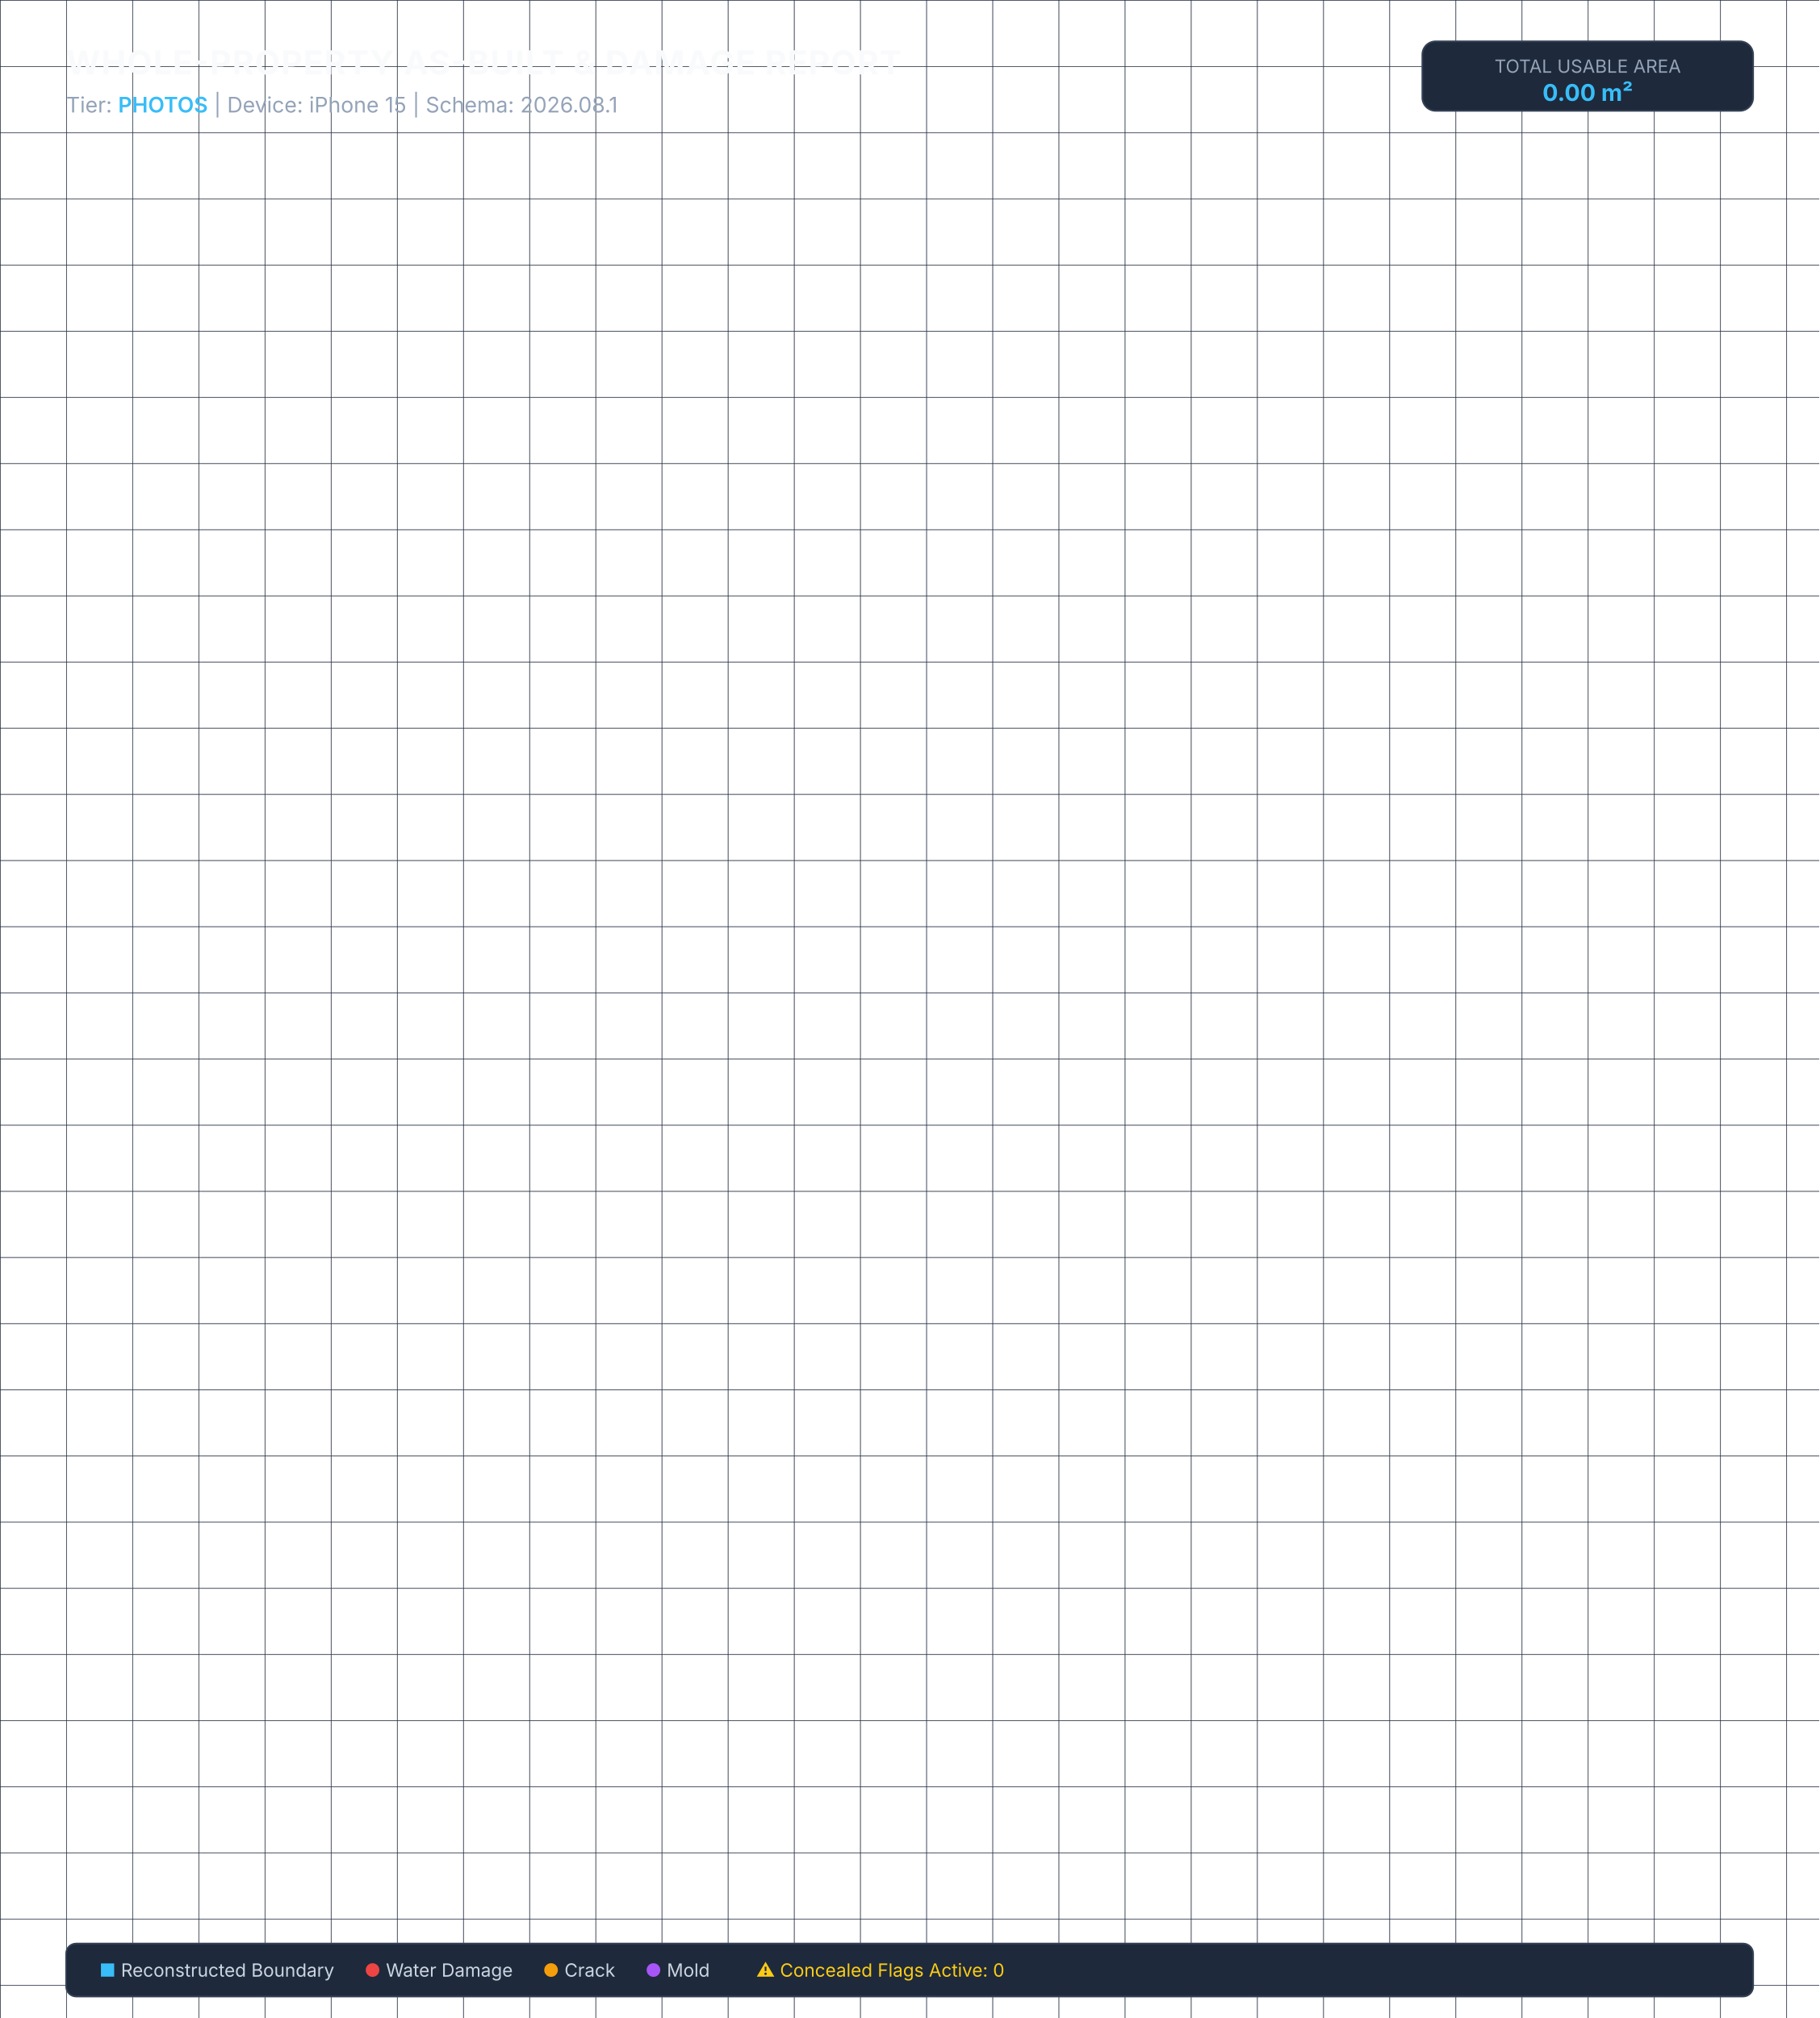
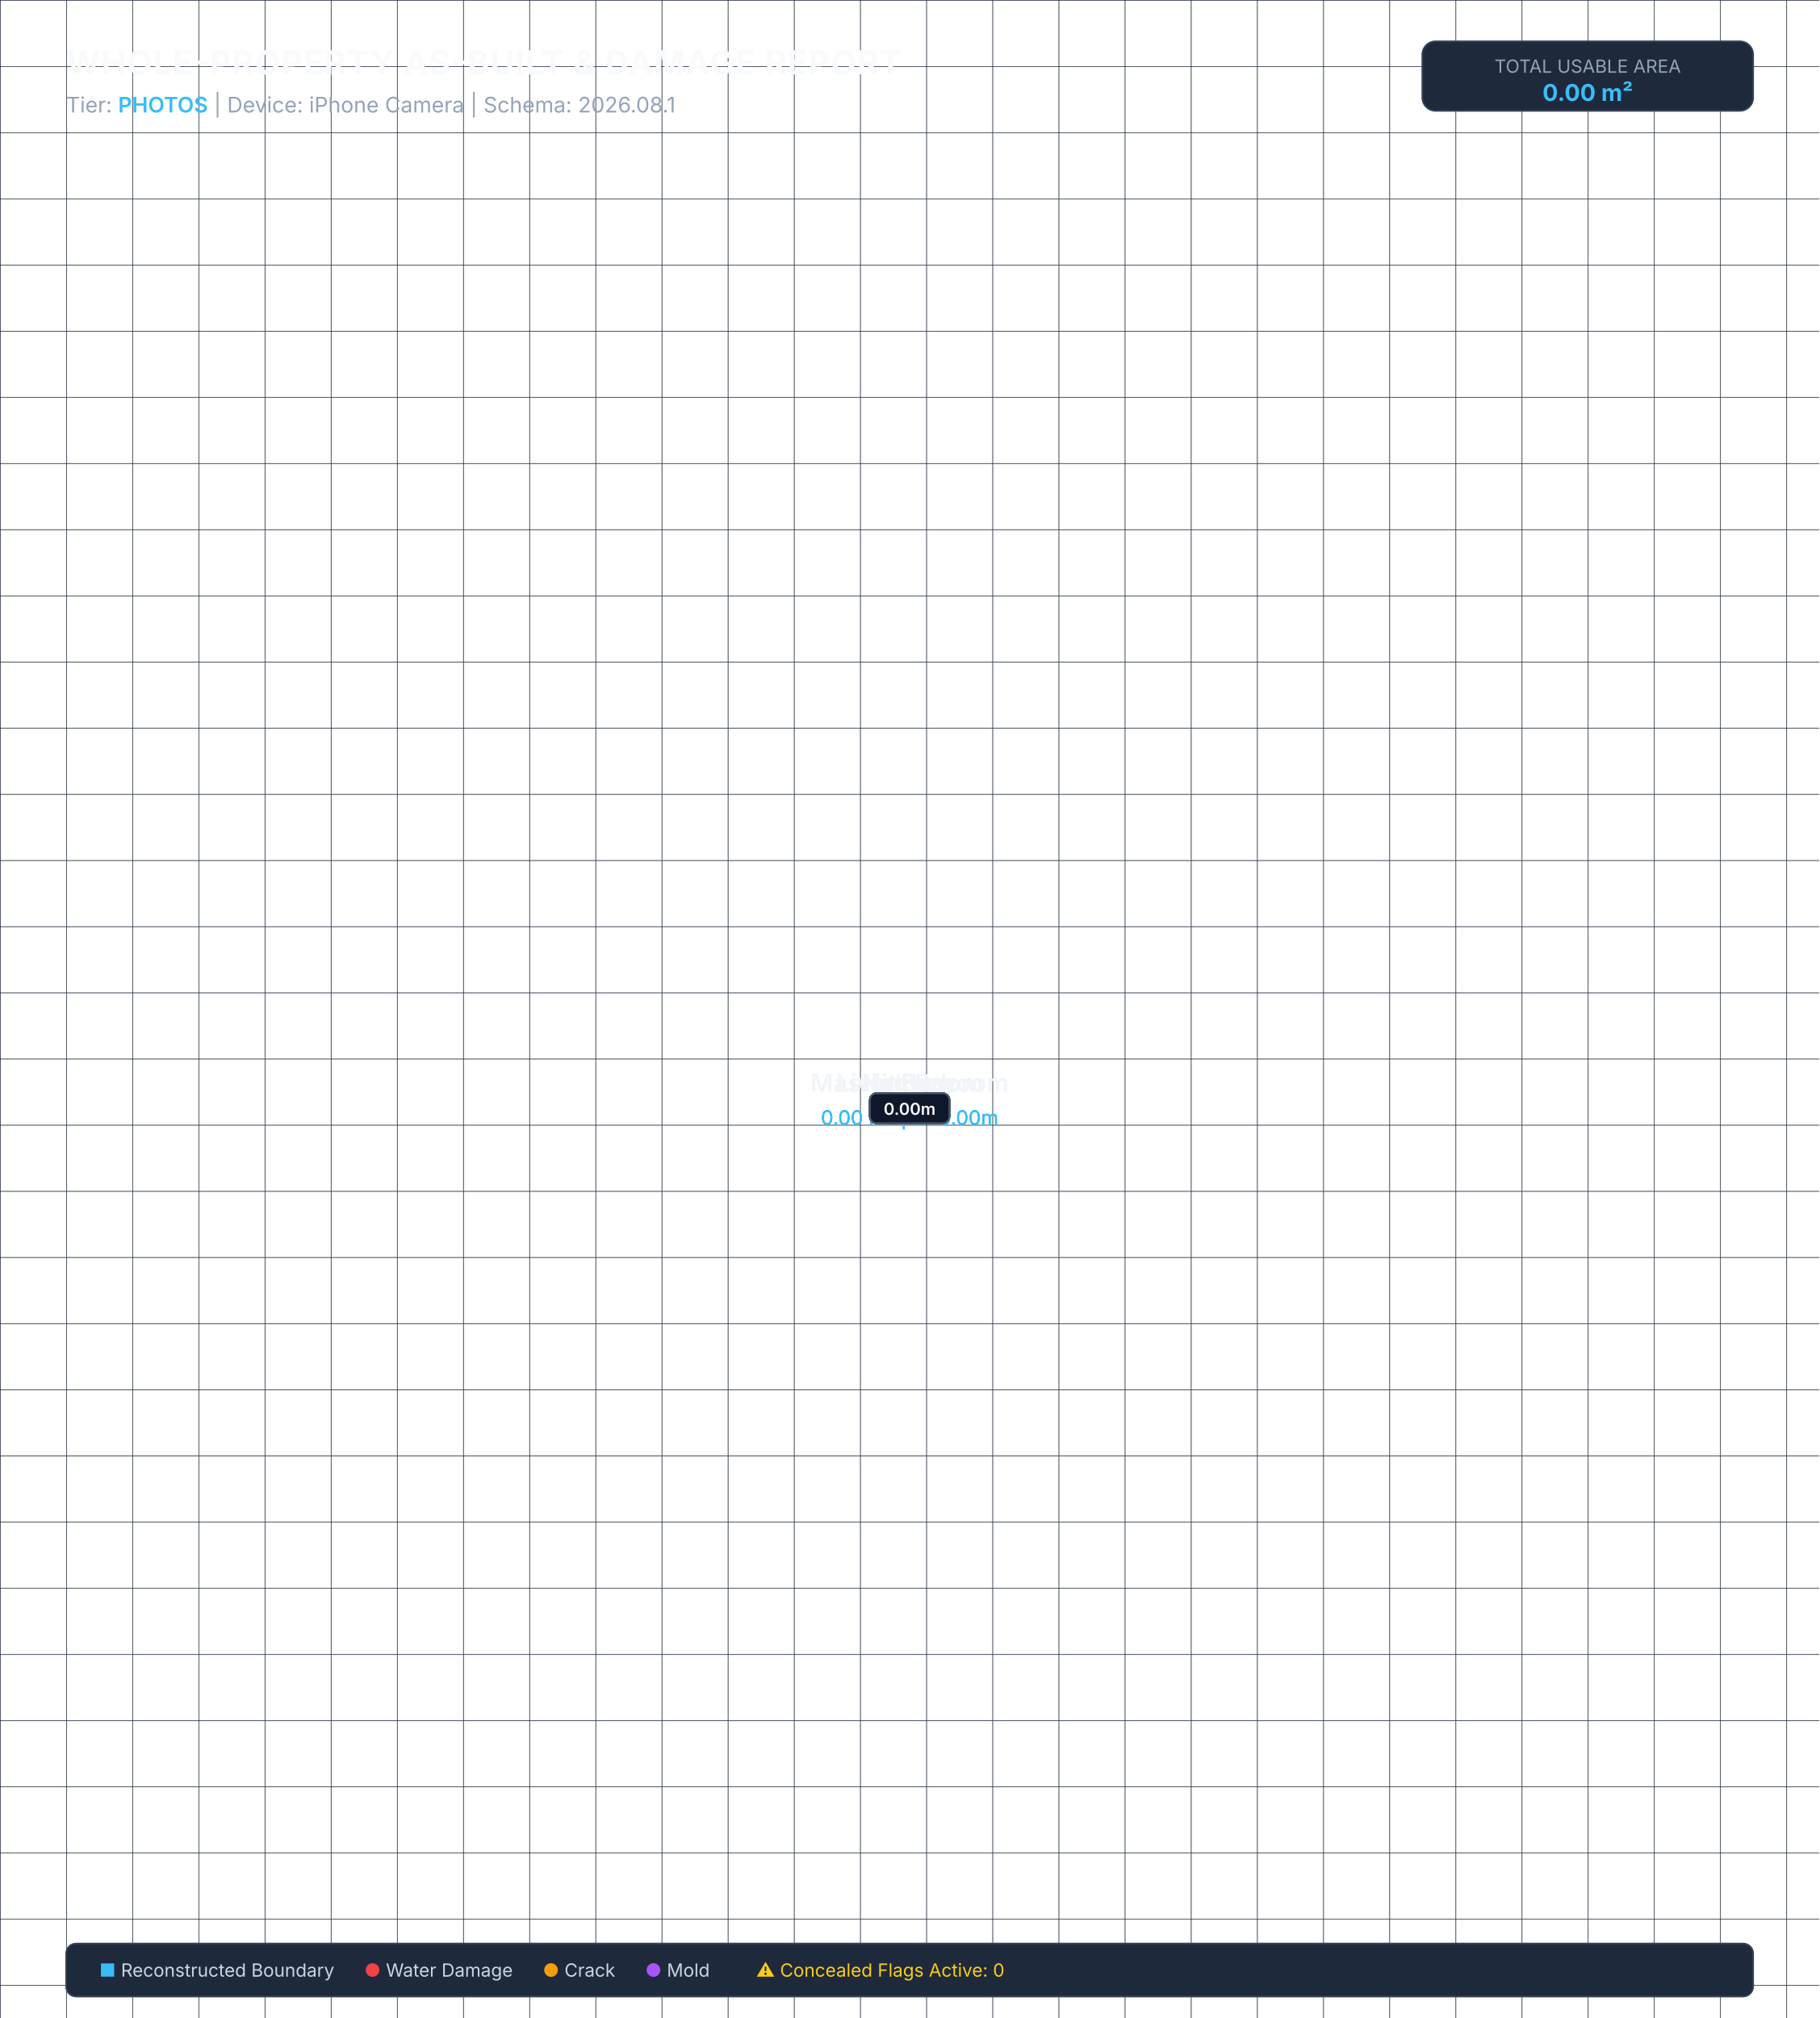
<svg xmlns="http://www.w3.org/2000/svg" viewBox="0 0 1100 1220" width="100%" height="100%" style="background-color: #0b0f19; font-family: Inter, system-ui, -apple-system, sans-serif;">
  <defs>
    <filter id="glow" x="-20%" y="-20%" width="140%" height="140%">
      <feGaussianBlur stdDeviation="3" result="blur" />
      <feComposite in="SourceGraphic" in2="blur" operator="over" />
    </filter>
    <pattern id="grid" width="40" height="40" patternUnits="userSpaceOnUse">
      <path d="M 40 0 L 0 0 0 40" fill="none" stroke="#1e293b" stroke-width="0.75" />
    </pattern>
  </defs>
  <rect width="1100" height="1220" fill="url(#grid)" />
  <text x="40" y="45" fill="#f8fafc" font-size="20" font-weight="700" letter-spacing="0.5">WHOLE-PROPERTY AS-BUILT &amp; DAMAGE REPORT</text>
-   <text x="40" y="68" fill="#94a3b8" font-size="13">Tier: <tspan fill="#38bdf8" font-weight="600">PHOTOS</tspan> | Device: iPhone 15 | Schema: 2026.08.1</text>
+   <text x="40" y="68" fill="#94a3b8" font-size="13">Tier: <tspan fill="#38bdf8" font-weight="600">PHOTOS</tspan> | Device: iPhone Camera | Schema: 2026.08.1</text>
  <rect x="860" y="25" width="200" height="42" rx="8" fill="#1e293b" stroke="#334155" />
  <text x="960" y="44" fill="#94a3b8" font-size="11" text-anchor="middle">TOTAL USABLE AREA</text>
  <text x="960" y="61" fill="#38bdf8" font-size="14" font-weight="700" text-anchor="middle">0.00 m²</text>
+   <polygon points="550.0,670.0 550.0,670.0 550.0,670.0 550.0,670.0" fill="#1e293b" fill-opacity="0.7" stroke="#475569" stroke-width="1.5" stroke-dasharray="4,4" />
+   <text x="550.0" y="660.0" fill="#f1f5f9" font-size="15" font-weight="600" text-anchor="middle">Hallway</text>
+   <text x="550.0" y="680.0" fill="#38bdf8" font-size="12" text-anchor="middle">0.00 m² | H: 0.00m</text>
+   <line x1="550.0" y1="670.0" x2="550.0" y2="670.0" stroke="#94a3b8" stroke-width="4" stroke-linecap="round" />
+   <rect x="526.0" y="661.0" width="48" height="18" rx="4" fill="#0f172a" stroke="#475569" stroke-width="1" />
+   <text x="550.0" y="674.0" fill="#f8fafc" font-size="10" font-weight="600" text-anchor="middle">0.00m</text>
+   <line x1="550.0" y1="670.0" x2="550.0" y2="670.0" stroke="#94a3b8" stroke-width="4" stroke-linecap="round" />
+   <rect x="526.0" y="661.0" width="48" height="18" rx="4" fill="#0f172a" stroke="#475569" stroke-width="1" />
+   <text x="550.0" y="674.0" fill="#f8fafc" font-size="10" font-weight="600" text-anchor="middle">0.00m</text>
+   <line x1="550.0" y1="670.0" x2="550.0" y2="670.0" stroke="#94a3b8" stroke-width="4" stroke-linecap="round" />
+   <rect x="526.0" y="661.0" width="48" height="18" rx="4" fill="#0f172a" stroke="#475569" stroke-width="1" />
+   <text x="550.0" y="674.0" fill="#f8fafc" font-size="10" font-weight="600" text-anchor="middle">0.00m</text>
+   <line x1="550.0" y1="670.0" x2="550.0" y2="670.0" stroke="#94a3b8" stroke-width="4" stroke-linecap="round" />
+   <rect x="526.0" y="661.0" width="48" height="18" rx="4" fill="#0f172a" stroke="#475569" stroke-width="1" />
+   <text x="550.0" y="674.0" fill="#f8fafc" font-size="10" font-weight="600" text-anchor="middle">0.00m</text>
+   <polygon points="550.0,670.0 550.0,670.0 550.0,670.0 550.0,670.0" fill="#0f172a" fill-opacity="0.7" stroke="#475569" stroke-width="1.5" stroke-dasharray="4,4" />
+   <text x="550.0" y="660.0" fill="#f1f5f9" font-size="15" font-weight="600" text-anchor="middle">Kitchen</text>
+   <text x="550.0" y="680.0" fill="#38bdf8" font-size="12" text-anchor="middle">0.00 m² | H: 0.00m</text>
+   <line x1="550.0" y1="670.0" x2="550.0" y2="670.0" stroke="#94a3b8" stroke-width="4" stroke-linecap="round" />
+   <rect x="526.0" y="661.0" width="48" height="18" rx="4" fill="#0f172a" stroke="#475569" stroke-width="1" />
+   <text x="550.0" y="674.0" fill="#f8fafc" font-size="10" font-weight="600" text-anchor="middle">0.00m</text>
+   <line x1="550.0" y1="670.0" x2="550.0" y2="670.0" stroke="#94a3b8" stroke-width="4" stroke-linecap="round" />
+   <rect x="526.0" y="661.0" width="48" height="18" rx="4" fill="#0f172a" stroke="#475569" stroke-width="1" />
+   <text x="550.0" y="674.0" fill="#f8fafc" font-size="10" font-weight="600" text-anchor="middle">0.00m</text>
+   <line x1="550.0" y1="670.0" x2="550.0" y2="670.0" stroke="#94a3b8" stroke-width="4" stroke-linecap="round" />
+   <rect x="526.0" y="661.0" width="48" height="18" rx="4" fill="#0f172a" stroke="#475569" stroke-width="1" />
+   <text x="550.0" y="674.0" fill="#f8fafc" font-size="10" font-weight="600" text-anchor="middle">0.00m</text>
+   <line x1="550.0" y1="670.0" x2="550.0" y2="670.0" stroke="#94a3b8" stroke-width="4" stroke-linecap="round" />
+   <rect x="526.0" y="661.0" width="48" height="18" rx="4" fill="#0f172a" stroke="#475569" stroke-width="1" />
+   <text x="550.0" y="674.0" fill="#f8fafc" font-size="10" font-weight="600" text-anchor="middle">0.00m</text>
+   <polygon points="550.0,670.0 550.0,670.0 550.0,670.0 550.0,670.0" fill="#1e1b4b" fill-opacity="0.7" stroke="#475569" stroke-width="1.5" stroke-dasharray="4,4" />
+   <text x="550.0" y="660.0" fill="#f1f5f9" font-size="15" font-weight="600" text-anchor="middle">Living Room</text>
+   <text x="550.0" y="680.0" fill="#38bdf8" font-size="12" text-anchor="middle">0.00 m² | H: 0.00m</text>
+   <line x1="550.0" y1="670.0" x2="550.0" y2="670.0" stroke="#94a3b8" stroke-width="4" stroke-linecap="round" />
+   <rect x="526.0" y="661.0" width="48" height="18" rx="4" fill="#0f172a" stroke="#475569" stroke-width="1" />
+   <text x="550.0" y="674.0" fill="#f8fafc" font-size="10" font-weight="600" text-anchor="middle">0.00m</text>
+   <line x1="550.0" y1="670.0" x2="550.0" y2="670.0" stroke="#94a3b8" stroke-width="4" stroke-linecap="round" />
+   <rect x="526.0" y="661.0" width="48" height="18" rx="4" fill="#0f172a" stroke="#475569" stroke-width="1" />
+   <text x="550.0" y="674.0" fill="#f8fafc" font-size="10" font-weight="600" text-anchor="middle">0.00m</text>
+   <line x1="550.0" y1="670.0" x2="550.0" y2="670.0" stroke="#94a3b8" stroke-width="4" stroke-linecap="round" />
+   <rect x="526.0" y="661.0" width="48" height="18" rx="4" fill="#0f172a" stroke="#475569" stroke-width="1" />
+   <text x="550.0" y="674.0" fill="#f8fafc" font-size="10" font-weight="600" text-anchor="middle">0.00m</text>
+   <line x1="550.0" y1="670.0" x2="550.0" y2="670.0" stroke="#94a3b8" stroke-width="4" stroke-linecap="round" />
+   <rect x="526.0" y="661.0" width="48" height="18" rx="4" fill="#0f172a" stroke="#475569" stroke-width="1" />
+   <text x="550.0" y="674.0" fill="#f8fafc" font-size="10" font-weight="600" text-anchor="middle">0.00m</text>
+   <polygon points="550.0,670.0 550.0,670.0 550.0,670.0 550.0,670.0" fill="#172554" fill-opacity="0.7" stroke="#475569" stroke-width="1.5" stroke-dasharray="4,4" />
+   <text x="550.0" y="660.0" fill="#f1f5f9" font-size="15" font-weight="600" text-anchor="middle">Master Bedroom</text>
+   <text x="550.0" y="680.0" fill="#38bdf8" font-size="12" text-anchor="middle">0.00 m² | H: 0.00m</text>
+   <line x1="550.0" y1="670.0" x2="550.0" y2="670.0" stroke="#94a3b8" stroke-width="4" stroke-linecap="round" />
+   <rect x="526.0" y="661.0" width="48" height="18" rx="4" fill="#0f172a" stroke="#475569" stroke-width="1" />
+   <text x="550.0" y="674.0" fill="#f8fafc" font-size="10" font-weight="600" text-anchor="middle">0.00m</text>
+   <line x1="550.0" y1="670.0" x2="550.0" y2="670.0" stroke="#94a3b8" stroke-width="4" stroke-linecap="round" />
+   <rect x="526.0" y="661.0" width="48" height="18" rx="4" fill="#0f172a" stroke="#475569" stroke-width="1" />
+   <text x="550.0" y="674.0" fill="#f8fafc" font-size="10" font-weight="600" text-anchor="middle">0.00m</text>
+   <line x1="550.0" y1="670.0" x2="550.0" y2="670.0" stroke="#94a3b8" stroke-width="4" stroke-linecap="round" />
+   <rect x="526.0" y="661.0" width="48" height="18" rx="4" fill="#0f172a" stroke="#475569" stroke-width="1" />
+   <text x="550.0" y="674.0" fill="#f8fafc" font-size="10" font-weight="600" text-anchor="middle">0.00m</text>
+   <line x1="550.0" y1="670.0" x2="550.0" y2="670.0" stroke="#94a3b8" stroke-width="4" stroke-linecap="round" />
+   <rect x="526.0" y="661.0" width="48" height="18" rx="4" fill="#0f172a" stroke="#475569" stroke-width="1" />
+   <text x="550.0" y="674.0" fill="#f8fafc" font-size="10" font-weight="600" text-anchor="middle">0.00m</text>
  <rect x="40" y="1175" width="1020" height="32" rx="6" fill="#1e293b" stroke="#334155" />
  <text x="60" y="1195" fill="#cbd5e1" font-size="11">
    <tspan fill="#38bdf8">■</tspan> Reconstructed Boundary  <tspan fill="#ef4444" dx="15">●</tspan> Water Damage  <tspan fill="#f59e0b" dx="15">●</tspan> Crack  <tspan fill="#a855f7" dx="15">●</tspan> Mold  <tspan dx="25" fill="#facc15">⚠ Concealed Flags Active: 0</tspan>
  </text>
</svg>
